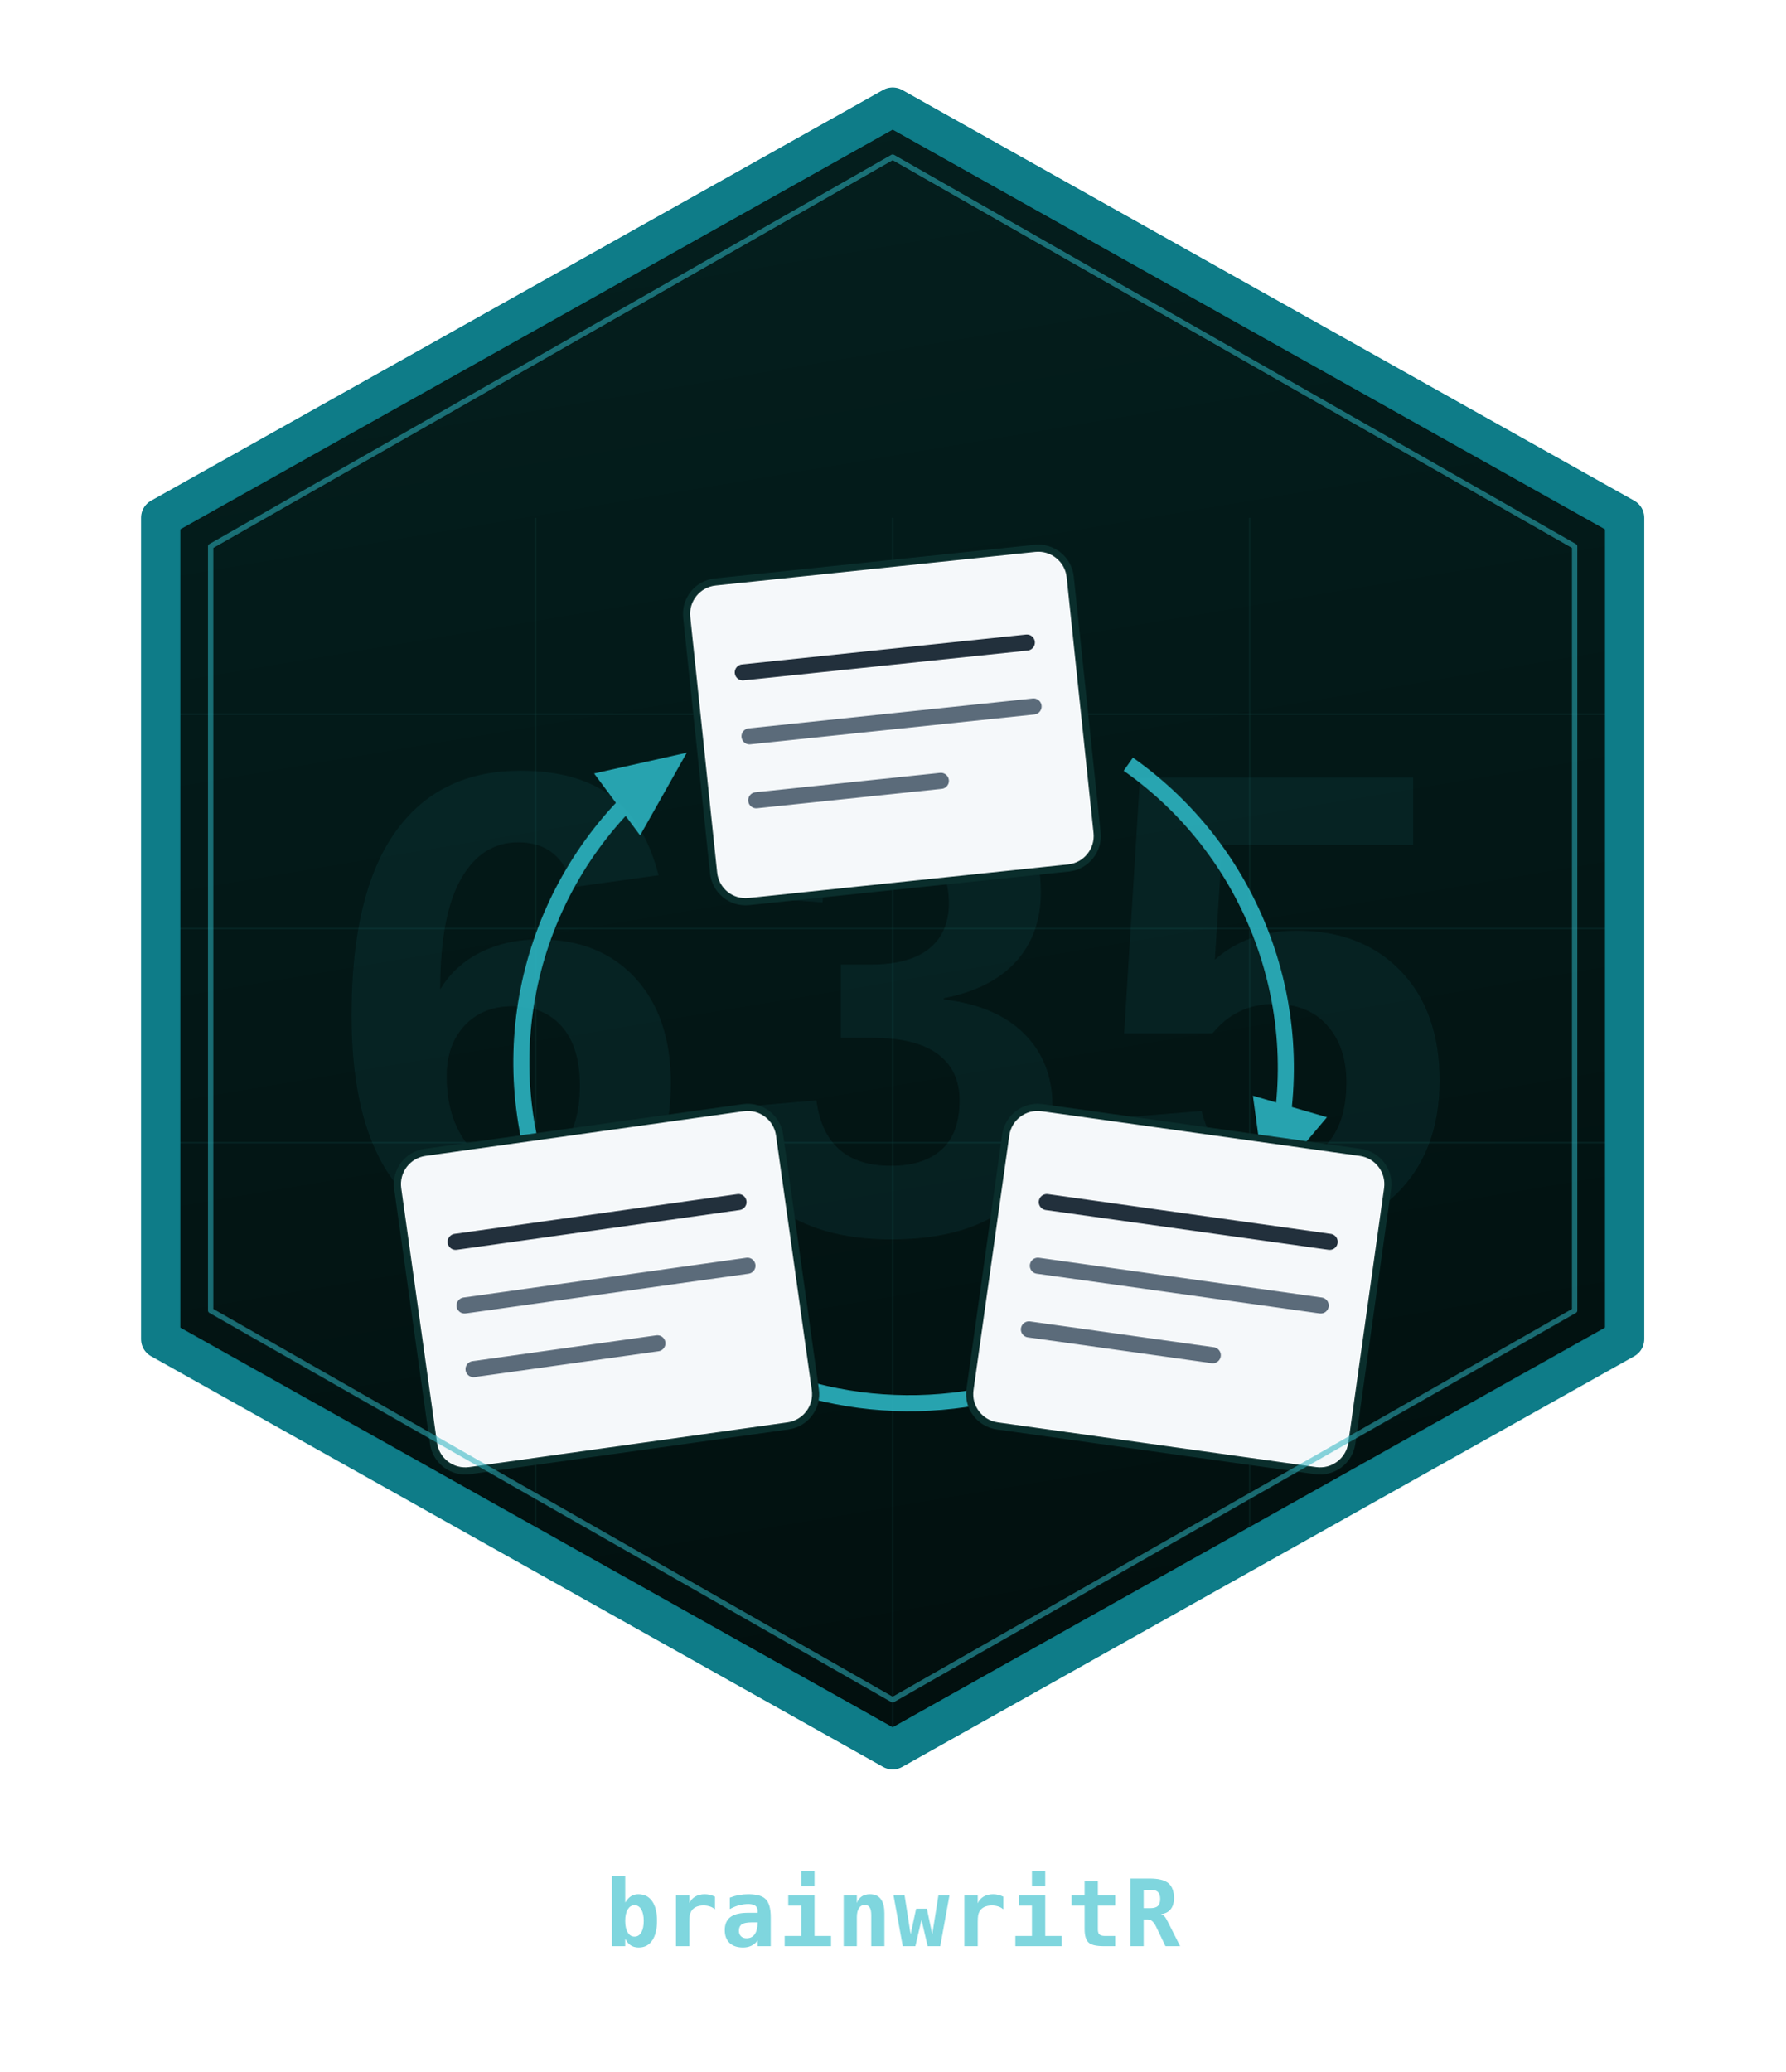
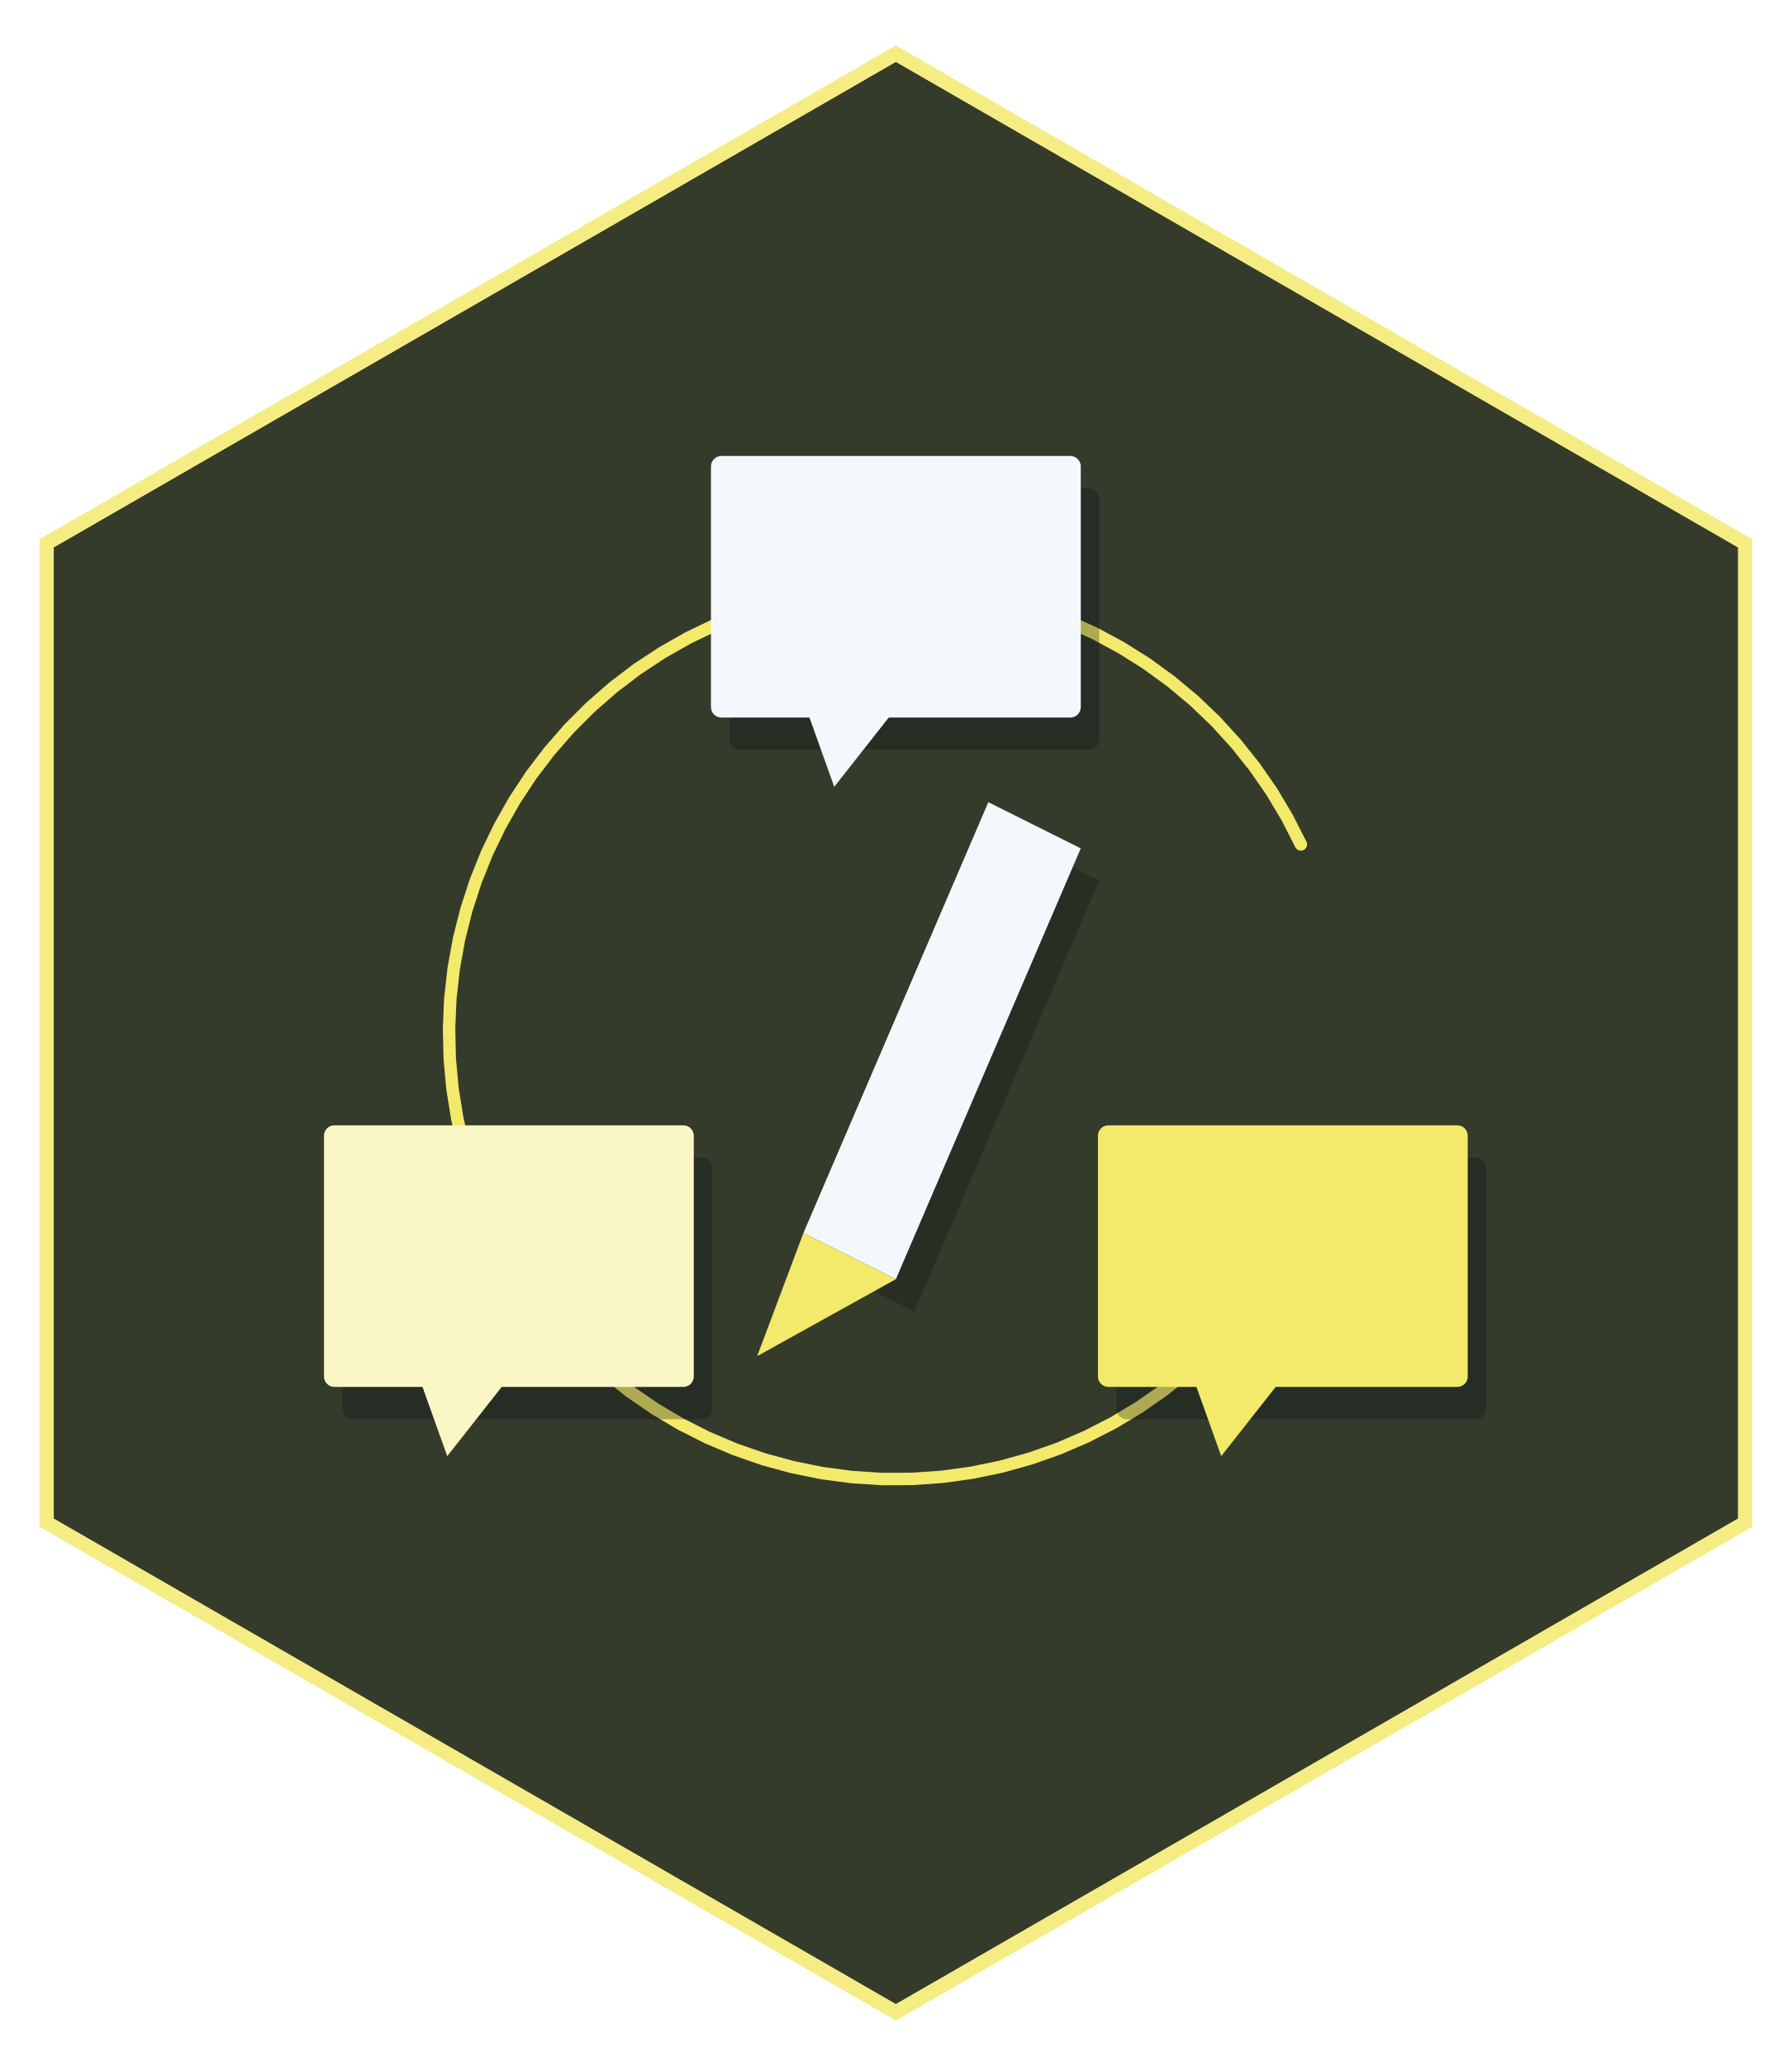
- <svg xmlns="http://www.w3.org/2000/svg" width="500" height="580" viewBox="0 0 500 580">
-   <defs>
-     <linearGradient id="bgbwA" x1="0" y1="0" x2="0.15" y2="1">
-       <stop offset="0%" stop-color="#04201f" />
-       <stop offset="100%" stop-color="#02100f" />
-     </linearGradient>
-     <marker id="arrbwA" viewBox="0 0 10 10" refX="7" refY="5" markerWidth="6" markerHeight="6" orient="auto-start-reverse">
-       <path d="M 0,1 L 9,5 L 0,9 z" fill="#2BB3C0" />
-     </marker>
-     <clipPath id="hexbwA">
-       <polygon points="250,30 455,145 455,375 250,490 45,375 45,145" />
-     </clipPath>
-   </defs>
-   <polygon points="250,30 455,145 455,375 250,490 45,375 45,145" fill="url(#bgbwA)" />
-   <g clip-path="url(#hexbwA)">
-     <line x1="45" y1="200" x2="455" y2="200" stroke="#0d3b3a" stroke-width="0.4" opacity="0.4" />
-     <line x1="45" y1="260" x2="455" y2="260" stroke="#0d3b3a" stroke-width="0.4" opacity="0.4" />
-     <line x1="45" y1="320" x2="455" y2="320" stroke="#0d3b3a" stroke-width="0.4" opacity="0.4" />
-     <line x1="150" y1="145" x2="150" y2="490" stroke="#0d3b3a" stroke-width="0.4" opacity="0.35" />
-     <line x1="250" y1="145" x2="250" y2="490" stroke="#0d3b3a" stroke-width="0.4" opacity="0.35" />
-     <line x1="350" y1="145" x2="350" y2="490" stroke="#0d3b3a" stroke-width="0.4" opacity="0.35" />
-     <text x="250" y="345" text-anchor="middle" font-family="Arial, Helvetica, sans-serif" font-weight="700" font-size="185" fill="#2BB3C0" opacity="0.08" font-variant-numeric="tabular-nums" letter-spacing="4">635</text>
-     <path d="M 316,214 A 104 104 0 0 1 356,328" fill="none" stroke="#2BB3C0" stroke-width="4.5" marker-end="url(#arrbwA)" opacity="0.9" />
-     <path d="M 344,344 A 106 106 0 0 1 168,348" fill="none" stroke="#2BB3C0" stroke-width="4.5" marker-end="url(#arrbwA)" opacity="0.9" />
-     <path d="M 150,326 A 104 104 0 0 1 188,214" fill="none" stroke="#2BB3C0" stroke-width="4.5" marker-end="url(#arrbwA)" opacity="0.9" />
-     <g transform="rotate(-6 250 205)">
-       <rect x="196" y="158" width="108" height="90" rx="9" fill="#F5F8FA" stroke="#0A2E2C" stroke-width="2" />
-       <line x1="210" y1="184" x2="290" y2="184" stroke="#22303c" stroke-width="4.5" stroke-linecap="round" />
-       <line x1="210" y1="202" x2="290" y2="202" stroke="#5b6b7a" stroke-width="4.5" stroke-linecap="round" />
-       <line x1="210" y1="220" x2="262" y2="220" stroke="#5b6b7a" stroke-width="4.5" stroke-linecap="round" />
-     </g>
-     <g transform="rotate(8 330 362)">
-       <rect x="276" y="316" width="108" height="90" rx="9" fill="#F5F8FA" stroke="#0A2E2C" stroke-width="2" />
-       <line x1="290" y1="342" x2="370" y2="342" stroke="#22303c" stroke-width="4.5" stroke-linecap="round" />
-       <line x1="290" y1="360" x2="370" y2="360" stroke="#5b6b7a" stroke-width="4.5" stroke-linecap="round" />
-       <line x1="290" y1="378" x2="342" y2="378" stroke="#5b6b7a" stroke-width="4.5" stroke-linecap="round" />
-     </g>
-     <g transform="rotate(-8 170 362)">
-       <rect x="116" y="316" width="108" height="90" rx="9" fill="#F5F8FA" stroke="#0A2E2C" stroke-width="2" />
-       <line x1="130" y1="342" x2="210" y2="342" stroke="#22303c" stroke-width="4.5" stroke-linecap="round" />
-       <line x1="130" y1="360" x2="210" y2="360" stroke="#5b6b7a" stroke-width="4.5" stroke-linecap="round" />
-       <line x1="130" y1="378" x2="182" y2="378" stroke="#5b6b7a" stroke-width="4.5" stroke-linecap="round" />
-     </g>
-   </g>
-   <polygon points="250,30 455,145 455,375 250,490 45,375 45,145" fill="none" stroke="#0E7C88" stroke-width="11" stroke-linejoin="round" />
-   <polygon points="250,44 441,153 441,367 250,476 59,367 59,153" fill="none" stroke="#2BB3C0" stroke-width="1.5" stroke-linejoin="round" opacity="0.55" />
-   <text font-family="monospace" font-weight="700" font-size="26" fill="#7FD6DE" text-anchor="middle" x="250" y="545" letter-spacing="0.5">brainwritR</text>
+ <svg xmlns="http://www.w3.org/2000/svg" width="432" height="498" viewBox="0 0 432 498">
+   <path fill-rule="nonzero" fill="rgb(100%, 100%, 100%)" fill-opacity="1" d="M 216 4.98 L 427.68 126.988 L 427.68 371.012 L 216 493.02 L 4.32 371.012 L 4.32 126.988 Z M 216 4.98 " />
+   <path fill-rule="nonzero" fill="rgb(96.078%, 92.941%, 51.765%)" fill-opacity="1" d="M 216 10.957 L 422.496 129.977 L 422.496 368.023 L 216 487.043 L 9.504 368.023 L 9.504 129.977 Z M 216 10.957 " />
+   <path fill-rule="nonzero" fill="rgb(20.784%, 23.137%, 16.863%)" fill-opacity="1" d="M 216 14.941 L 419.039 131.969 L 419.039 366.031 L 216 483.059 L 12.961 366.031 L 12.961 131.969 Z M 216 14.941 " />
+   <path fill="none" stroke-width="3" stroke-linecap="round" stroke-linejoin="round" stroke="rgb(95.294%, 91.373%, 41.961%)" stroke-opacity="1" stroke-miterlimit="10" d="M 313.645 203.543 L 310.359 197.082 L 306.645 190.855 L 302.516 184.895 L 297.996 179.227 L 293.105 173.871 L 287.863 168.859 L 282.293 164.211 L 276.426 159.949 L 270.281 156.086 L 263.891 152.648 L 257.285 149.648 L 250.492 147.098 L 243.539 145.012 L 236.465 143.398 L 229.297 142.262 L 222.066 141.609 L 214.809 141.445 L 207.559 141.77 L 200.344 142.578 L 193.203 143.875 L 186.164 145.645 L 179.262 147.887 L 172.527 150.582 L 165.988 153.73 L 159.676 157.309 L 153.617 161.301 L 147.844 165.695 L 142.383 170.465 L 137.254 175.59 L 132.48 181.051 L 128.086 186.82 L 124.094 192.871 L 120.516 199.176 L 117.371 205.707 L 114.676 212.434 L 112.441 219.328 L 110.672 226.359 L 109.387 233.488 L 108.582 240.691 L 108.266 247.93 L 108.438 255.176 L 109.098 262.391 L 110.242 269.547 L 111.867 276.609 L 113.969 283.547 L 116.527 290.328 L 119.543 296.918 L 122.992 303.293 L 126.867 309.422 L 131.145 315.277 L 135.805 320.832 L 140.832 326.059 L 146.199 330.938 L 151.883 335.441 L 157.859 339.555 L 164.102 343.258 L 170.574 346.535 L 177.254 349.367 L 184.113 351.742 L 191.113 353.652 L 198.23 355.09 L 205.426 356.043 L 212.668 356.512 L 219.926 356.488 L 227.168 355.98 L 234.355 354.988 L 241.465 353.516 L 248.453 351.566 L 255.297 349.152 L 261.965 346.281 L 268.422 342.973 L 274.641 339.234 L 280.594 335.09 L 286.254 330.551 L 291.594 325.645 L 296.59 320.387 L 301.223 314.809 L 305.469 308.93 L 309.305 302.781 " />
+   <path fill-rule="nonzero" fill="rgb(1.176%, 3.922%, 7.059%)" fill-opacity="0.278" d="M 178.398 180.754 L 262.52 180.754 L 262.418 180.754 L 262.824 180.734 L 263.219 180.656 L 263.602 180.512 L 263.953 180.309 L 264.266 180.051 L 264.535 179.746 L 264.75 179.402 L 264.91 179.031 L 265.008 178.637 L 265.039 178.23 L 265.039 120.223 L 265.008 119.82 L 264.91 119.426 L 264.75 119.051 L 264.535 118.707 L 264.266 118.402 L 263.953 118.148 L 263.602 117.945 L 263.219 117.801 L 262.824 117.719 L 262.52 117.699 L 178.398 117.699 L 178.703 117.719 L 178.297 117.703 L 177.895 117.75 L 177.504 117.863 L 177.137 118.039 L 176.805 118.27 L 176.512 118.551 L 176.266 118.875 L 176.078 119.234 L 175.949 119.621 L 175.883 120.02 L 175.875 120.223 L 175.875 178.23 L 175.883 178.027 L 175.883 178.434 L 175.949 178.836 L 176.078 179.219 L 176.266 179.578 L 176.512 179.906 L 176.805 180.188 L 177.137 180.418 L 177.504 180.59 L 177.895 180.703 L 178.297 180.754 Z M 178.398 180.754 " />
+   <path fill-rule="nonzero" fill="rgb(95.686%, 97.255%, 98.824%)" fill-opacity="1" d="M 173.941 172.965 L 258.059 172.965 L 257.957 172.965 L 258.363 172.945 L 258.762 172.867 L 259.141 172.723 L 259.492 172.52 L 259.809 172.262 L 260.078 171.957 L 260.293 171.613 L 260.453 171.242 L 260.551 170.848 L 260.582 170.441 L 260.582 112.434 L 260.551 112.031 L 260.453 111.637 L 260.293 111.262 L 260.078 110.918 L 259.809 110.613 L 259.492 110.359 L 259.141 110.156 L 258.762 110.012 L 258.363 109.93 L 258.059 109.91 L 173.941 109.91 L 174.242 109.93 L 173.84 109.914 L 173.434 109.965 L 173.047 110.074 L 172.68 110.25 L 172.344 110.48 L 172.051 110.762 L 171.809 111.086 L 171.621 111.445 L 171.492 111.832 L 171.426 112.23 L 171.418 112.434 L 171.418 170.441 L 171.426 170.238 L 171.426 170.645 L 171.492 171.047 L 171.621 171.434 L 171.809 171.793 L 172.051 172.117 L 172.344 172.398 L 172.68 172.629 L 173.047 172.801 L 173.434 172.914 L 173.84 172.965 Z M 173.941 172.965 " />
+   <path fill-rule="nonzero" fill="rgb(95.686%, 97.255%, 98.824%)" fill-opacity="1" d="M 191.852 163.691 L 201.141 189.656 L 221.574 163.691 Z M 191.852 163.691 " />
+   <path fill-rule="nonzero" fill="rgb(1.176%, 3.922%, 7.059%)" fill-opacity="0.278" d="M 85.09 342.098 L 169.211 342.098 L 169.109 342.094 L 169.516 342.078 L 169.914 341.996 L 170.293 341.852 L 170.645 341.648 L 170.961 341.395 L 171.23 341.09 L 171.445 340.746 L 171.605 340.371 L 171.703 339.98 L 171.734 339.574 L 171.734 281.566 L 171.703 281.16 L 171.605 280.766 L 171.445 280.395 L 171.23 280.051 L 170.961 279.746 L 170.645 279.488 L 170.293 279.285 L 169.914 279.145 L 169.516 279.062 L 169.211 279.043 L 85.09 279.043 L 85.395 279.062 L 84.988 279.047 L 84.586 279.094 L 84.199 279.207 L 83.832 279.383 L 83.496 279.613 L 83.203 279.895 L 82.961 280.219 L 82.77 280.578 L 82.645 280.961 L 82.578 281.363 L 82.57 281.566 L 82.57 339.574 L 82.578 339.371 L 82.578 339.777 L 82.645 340.176 L 82.77 340.562 L 82.961 340.922 L 83.203 341.246 L 83.496 341.527 L 83.832 341.758 L 84.199 341.934 L 84.586 342.047 L 84.988 342.094 Z M 85.09 342.098 " />
+   <path fill-rule="nonzero" fill="rgb(98.039%, 96.471%, 77.647%)" fill-opacity="1" d="M 80.633 334.309 L 164.754 334.309 L 164.652 334.305 L 165.059 334.289 L 165.457 334.207 L 165.836 334.062 L 166.188 333.859 L 166.5 333.605 L 166.77 333.301 L 166.988 332.957 L 167.145 332.582 L 167.242 332.191 L 167.277 331.785 L 167.277 273.777 L 167.242 273.371 L 167.145 272.977 L 166.988 272.605 L 166.77 272.262 L 166.5 271.957 L 166.188 271.699 L 165.836 271.496 L 165.457 271.355 L 165.059 271.273 L 164.754 271.254 L 80.633 271.254 L 80.938 271.273 L 80.531 271.258 L 80.129 271.305 L 79.738 271.418 L 79.371 271.594 L 79.039 271.824 L 78.746 272.105 L 78.5 272.43 L 78.312 272.789 L 78.184 273.172 L 78.121 273.574 L 78.113 273.777 L 78.113 331.785 L 78.121 331.582 L 78.121 331.988 L 78.184 332.391 L 78.312 332.773 L 78.5 333.133 L 78.746 333.457 L 79.039 333.738 L 79.371 333.969 L 79.738 334.145 L 80.129 334.258 L 80.531 334.305 Z M 80.633 334.309 " />
+   <path fill-rule="nonzero" fill="rgb(98.039%, 96.471%, 77.647%)" fill-opacity="1" d="M 98.547 325.035 L 107.832 350.996 L 128.266 325.035 Z M 98.547 325.035 " />
+   <path fill-rule="nonzero" fill="rgb(1.176%, 3.922%, 7.059%)" fill-opacity="0.278" d="M 271.703 342.098 L 355.824 342.098 L 355.723 342.094 L 356.129 342.078 L 356.527 341.996 L 356.906 341.852 L 357.258 341.648 L 357.57 341.395 L 357.84 341.09 L 358.059 340.746 L 358.219 340.371 L 358.312 339.98 L 358.348 339.574 L 358.348 281.566 L 358.312 281.16 L 358.219 280.766 L 358.059 280.395 L 357.84 280.051 L 357.57 279.746 L 357.258 279.488 L 356.906 279.285 L 356.527 279.145 L 356.129 279.062 L 355.824 279.043 L 271.703 279.043 L 272.008 279.062 L 271.602 279.047 L 271.199 279.094 L 270.809 279.207 L 270.441 279.383 L 270.109 279.613 L 269.816 279.895 L 269.574 280.219 L 269.383 280.578 L 269.254 280.961 L 269.191 281.363 L 269.184 281.566 L 269.184 339.574 L 269.191 339.371 L 269.191 339.777 L 269.254 340.176 L 269.383 340.562 L 269.574 340.922 L 269.816 341.246 L 270.109 341.527 L 270.441 341.758 L 270.809 341.934 L 271.199 342.047 L 271.602 342.094 Z M 271.703 342.098 " />
+   <path fill-rule="nonzero" fill="rgb(95.294%, 91.373%, 41.961%)" fill-opacity="1" d="M 267.246 334.309 L 351.367 334.309 L 351.266 334.305 L 351.672 334.289 L 352.066 334.207 L 352.449 334.062 L 352.801 333.859 L 353.113 333.605 L 353.383 333.301 L 353.602 332.957 L 353.758 332.582 L 353.855 332.191 L 353.887 331.785 L 353.887 273.777 L 353.855 273.371 L 353.758 272.977 L 353.602 272.605 L 353.383 272.262 L 353.113 271.957 L 352.801 271.699 L 352.449 271.496 L 352.066 271.355 L 351.672 271.273 L 351.367 271.254 L 267.246 271.254 L 267.551 271.273 L 267.145 271.258 L 266.742 271.305 L 266.352 271.418 L 265.984 271.594 L 265.652 271.824 L 265.359 272.105 L 265.113 272.43 L 264.926 272.789 L 264.797 273.172 L 264.73 273.574 L 264.723 273.777 L 264.723 331.785 L 264.73 331.582 L 264.73 331.988 L 264.797 332.391 L 264.926 332.773 L 265.113 333.133 L 265.359 333.457 L 265.652 333.738 L 265.984 333.969 L 266.352 334.145 L 266.742 334.258 L 267.145 334.305 Z M 267.246 334.309 " />
+   <path fill-rule="nonzero" fill="rgb(95.294%, 91.373%, 41.961%)" fill-opacity="1" d="M 285.156 325.035 L 294.445 350.996 L 314.879 325.035 Z M 285.156 325.035 " />
+   <path fill-rule="nonzero" fill="rgb(1.176%, 3.922%, 7.059%)" fill-opacity="0.251" d="M 198.168 305.008 L 220.457 316.133 L 265.039 212.281 L 242.75 201.152 Z M 198.168 305.008 " />
+   <path fill-rule="nonzero" fill="rgb(95.686%, 97.255%, 98.824%)" fill-opacity="1" d="M 193.707 297.219 L 216 308.344 L 260.582 204.492 L 238.293 193.363 Z M 193.707 297.219 " />
+   <path fill-rule="nonzero" fill="rgb(95.294%, 91.373%, 41.961%)" fill-opacity="1" d="M 193.707 297.219 L 216 308.344 L 182.562 326.891 Z M 193.707 297.219 " />
</svg>
